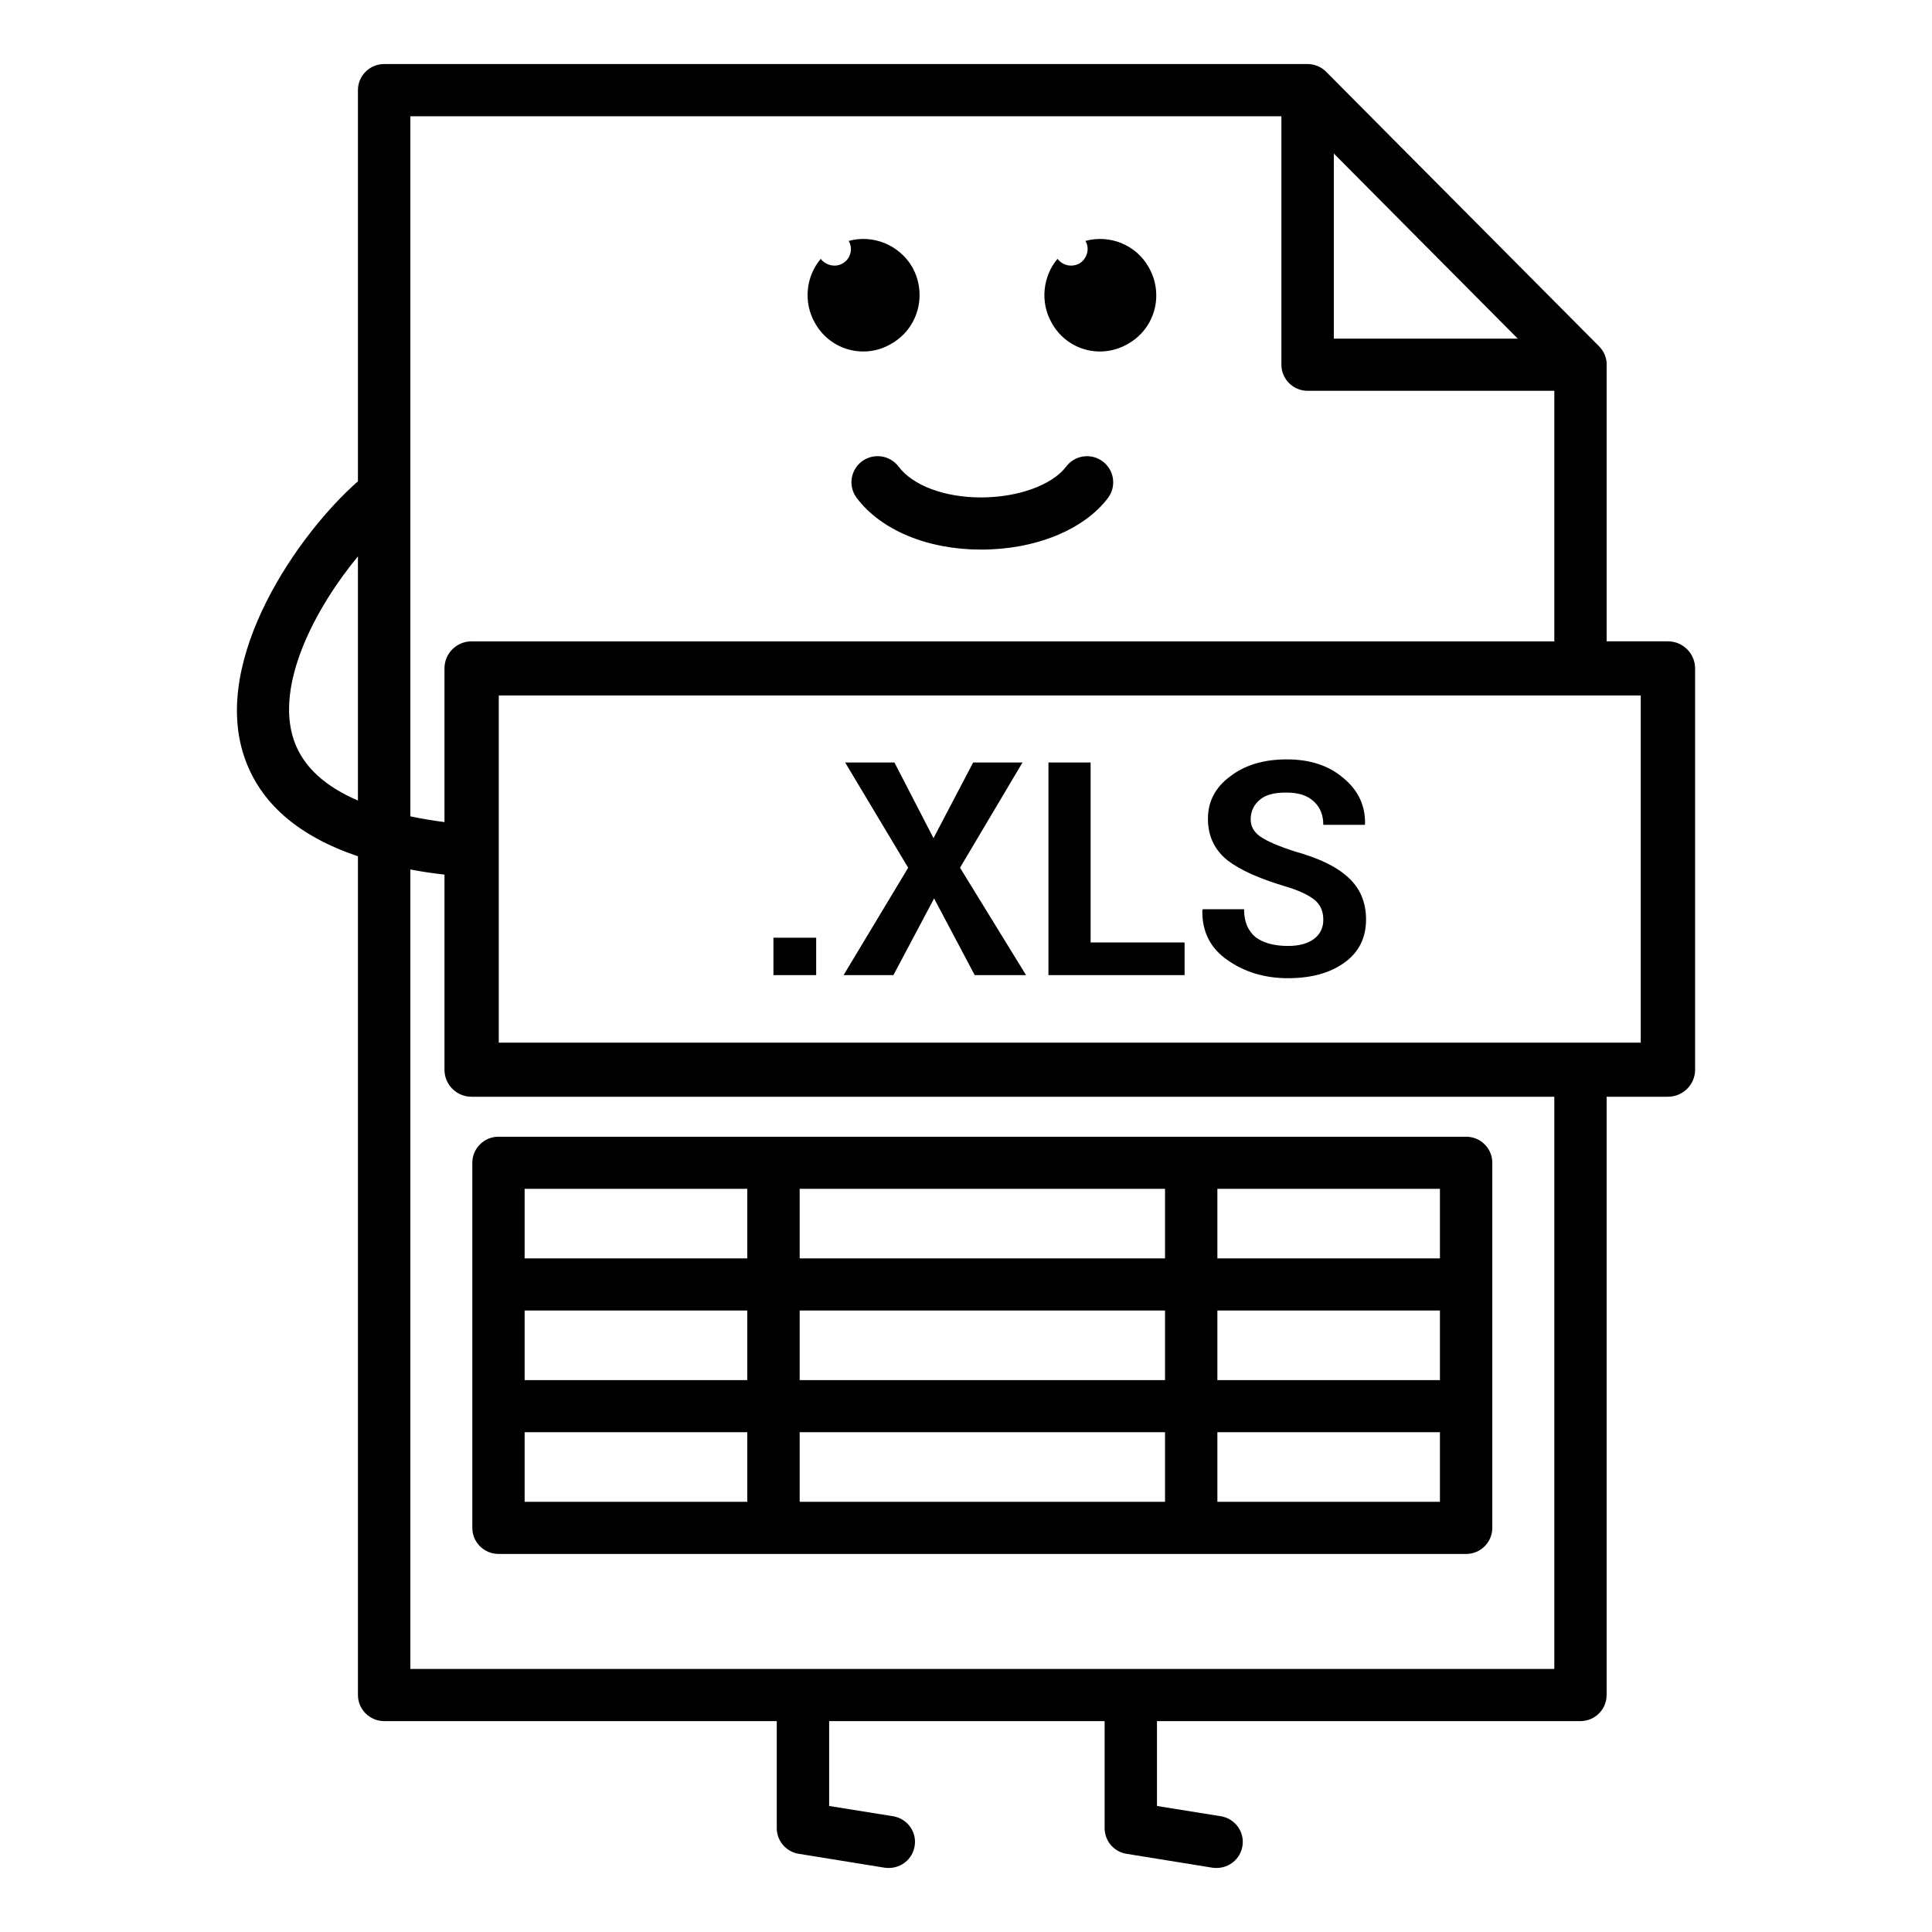
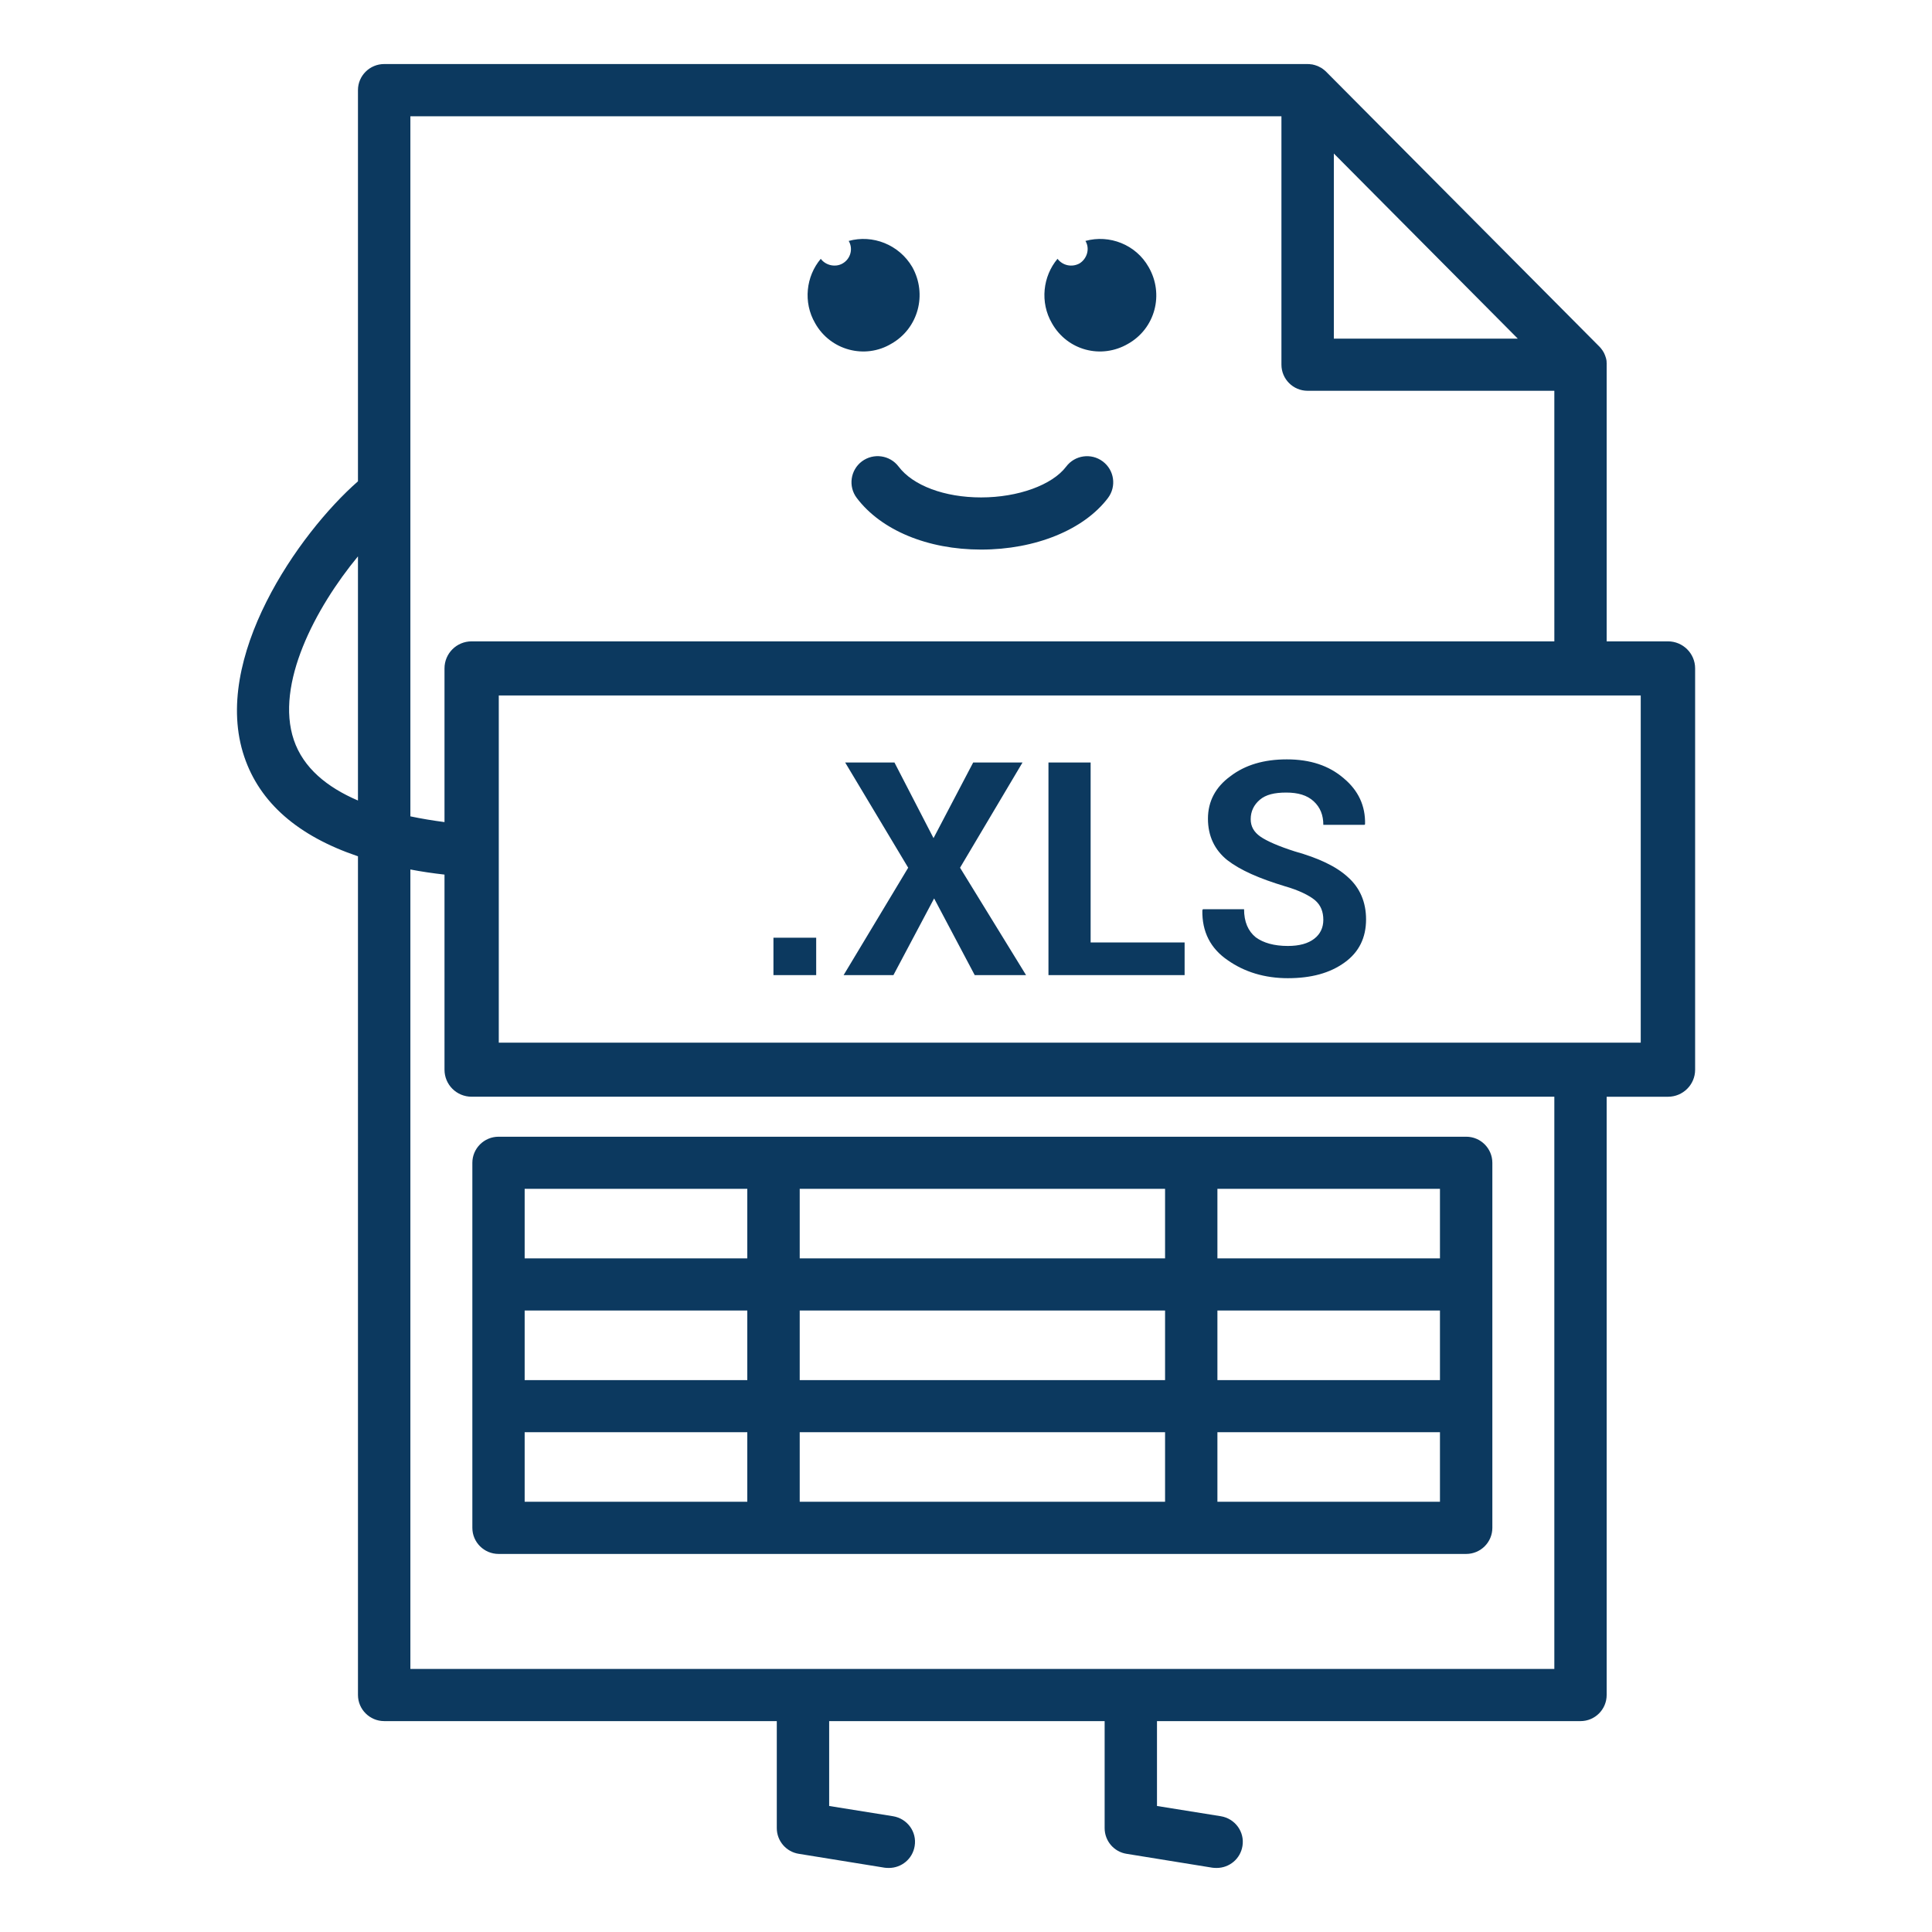
- <svg xmlns="http://www.w3.org/2000/svg" version="1.1" x="0px" y="0px" viewBox="0 0 512 512" style="enable-background:new 0 0 512 512;" xml:space="preserve">
-   <g>
-     <g>
-       <path d="M434.813,184.305H132.18v92.011h302.632V184.305z M350.69,243.787L350.69,243.787c0-2.161-0.661-3.929-2.271-5.276    c-1.51-1.223-4.189-2.584-7.949-3.653c-6.746-2.046-11.721-4.205-15.244-6.922c-3.359-2.713-5.112-6.386-5.112-10.972    c0-4.608,2.034-8.405,5.938-11.243c3.908-3.003,8.889-4.477,14.963-4.477c6.192,0,11.164,1.635,15.08,5.012    c3.896,3.249,5.771,7.322,5.654,12.187l-0.156,0.152H350.69c0-2.59-0.814-4.634-2.552-6.241c-1.754-1.617-4.157-2.314-7.287-2.314    c-3.078,0-5.385,0.535-6.986,1.904c-1.604,1.365-2.42,3.107-2.42,5.15c0,1.894,0.815,3.385,2.557,4.61    c1.737,1.203,4.848,2.569,9.157,3.938c6.199,1.741,10.894,3.919,14,6.768c3.226,2.84,4.859,6.655,4.859,11.241    c0,4.858-1.882,8.681-5.653,11.396c-3.909,2.848-8.908,4.186-15.08,4.186c-6.075,0-11.469-1.624-15.902-4.749    c-4.591-3.107-6.861-7.562-6.75-13.259l0.153-0.278h10.902c0,3.373,1.087,5.813,3.094,7.446c2.022,1.482,4.876,2.296,8.503,2.296    c3.082,0,5.373-0.66,6.986-1.903C349.876,247.571,350.69,245.834,350.69,243.787z M289.023,249.763L289.023,249.763h24.907v8.651    h-36.082v-56.347h11.175V249.763z M247.388,222.115L247.388,222.115l10.511-20.047h13.075l-16.556,27.887l17.492,28.46h-13.605    l-10.758-20.323l-10.784,20.323h-13.202l17.114-28.46l-16.703-27.887h13.063L247.388,222.115z M216.294,258.414h-11.326v-9.904    h11.326V258.414z M259.986,145.646c-14.163,0-26.484-5.123-32.95-13.69c-2.306-3.049-1.675-7.39,1.366-9.684    c3.086-2.294,7.423-1.672,9.729,1.377c3.792,5.038,12.185,8.175,21.855,8.175h0.02c9.801,0,18.834-3.291,22.518-8.146    c2.295-3.078,6.652-3.681,9.694-1.405c3.09,2.294,3.696,6.634,1.413,9.684c-6.373,8.443-19.237,13.69-33.625,13.69    C260.006,145.646,260.006,145.646,259.986,145.646z M117.791,231.781c-3.166-0.362-6.176-0.804-9.043-1.357v211.863h103.856h0.369    h86.499h0.177h0.192h112.066V290.648H124.978c-3.987,0-7.187-3.201-7.187-7.154V231.781z M94.856,212.145v-64.701    c-11.288,13.668-21.983,33.937-16.99,48.667C80.373,203.502,86.654,208.636,94.856,212.145z M353.476,89.747L353.476,89.747h48.75    l-48.75-49.058V89.747z M411.908,103.563h-65.391c-3.82,0-6.93-3.097-6.93-6.922v-65.83h-230.84v99.847v0.152v0.171v85.36    c2.943,0.622,5.973,1.119,9.043,1.521v-40.735c0-3.95,3.2-7.162,7.187-7.162h286.931V103.563z M287.647,63.852    c6.34-1.759,13.362,0.955,16.733,6.902c4.173,7.208,1.753,16.27-5.394,20.334c-7.154,4.206-16.175,1.767-20.216-5.421    c-3.227-5.545-2.408-12.456,1.477-17.074c1.356,1.777,3.771,2.322,5.811,1.233C288.072,68.593,288.888,65.898,287.647,63.852z     M224.909,63.852c6.324-1.759,13.34,0.955,16.835,6.902c4.041,7.208,1.623,16.27-5.523,20.334    c-6.999,4.206-16.173,1.767-20.202-5.421c-3.238-5.545-2.417-12.456,1.489-17.074c1.324,1.777,3.902,2.322,5.78,1.233    C225.435,68.593,226.123,65.898,224.909,63.852z M388.547,411.81h-72.686h-0.186H204.968h-0.172h-72.674    c-3.848,0-6.954-3.105-6.954-6.911v-32.08v-0.152v-0.195v-31.9v-0.164v-0.176v-32.069c0-3.813,3.106-6.922,6.954-6.922h72.674    h0.172h110.708h0.186h72.686c3.832,0,6.93,3.109,6.93,6.922v32.069v0.176v0.164v31.9v0.195v0.152v32.08    C395.477,408.704,392.379,411.81,388.547,411.81z M308.746,333.488v-18.441h-96.824v18.441H308.746z M308.746,365.744v-18.443    h-96.824v18.443H308.746z M308.746,397.988v-18.439h-96.824v18.439H308.746z M322.618,379.549v18.439h58.979v-18.439H322.618z     M322.618,347.301v18.443h58.979v-18.443H322.618z M322.618,315.047v18.441h58.979v-18.441H322.618z M198.034,333.488v-18.441h-59    v18.441H198.034z M198.034,365.744v-18.443h-59v18.443H198.034z M198.034,397.988v-18.439h-59v18.439H198.034z M418.838,456.111    h-112.23v22.493l16.901,2.714c3.792,0.615,6.372,4.147,5.75,7.896c-0.55,3.413-3.475,5.812-6.846,5.812    c-0.341,0-0.726-0.008-1.111-0.064l-22.748-3.681c-3.358-0.523-5.818-3.421-5.818-6.806v-28.364h-73.004v22.493l16.914,2.714    c3.792,0.615,6.372,4.147,5.744,7.896c-0.544,3.413-3.475,5.812-6.836,5.812c-0.353,0-0.742-0.008-1.113-0.064l-22.746-3.681    c-3.367-0.523-5.842-3.421-5.842-6.806v-28.364H101.811c-3.824,0-6.954-3.105-6.954-6.922V226.925    c-15.896-5.375-26.01-14.17-30.129-26.378c-8.814-25.992,14.412-59.221,30.129-72.989V23.874c0-3.807,3.13-6.902,6.954-6.902    h244.707l0.277,0.018l0,0h0.076h0.039h0.209l0.021,0.028h0.076l0.068,0.02h0.021h0.076h0.039h0.037l0.076,0.01h0.02l0.097,0.028    l0,0h0.076l0.048,0.01h0.028l0.076,0.02h0.028l0.06,0.028l0.173,0.038l0.02,0.02h0.076h0.037l0.052,0.018l0.064,0.021l0,0    l0.076,0.038h0.048h0.04l0.068,0.038l0,0l0.085,0.036h0.039l0.113,0.049l0,0l0.088,0.028h0.027l0.068,0.032l0.076,0.018v0.021    l0.076,0.018l0.041,0.038h0.048l0.076,0.038l0,0l0.076,0.038h0.028l0.048,0.038l0.061,0.038l0.076,0.038h0.036l0.036,0.04    l0.08,0.038l0,0l0.076,0.038l0.153,0.076l0,0l0.088,0.038l0.008,0.018l0.068,0.02l0.057,0.038l0,0l0.056,0.068l0.04,0.008    l0.04,0.04l0.076,0.046l0,0l0.085,0.038l0.012,0.03l0.04,0.028l0.063,0.058l0,0l0.076,0.038l0.041,0.05l0.035,0.01l0.057,0.056    l0,0l0.061,0.048l0.036,0.038l0.052,0.04l0.045,0.038l0.067,0.056l0.04,0.018l0.028,0.038l0.068,0.058l0.056,0.058l0.041,0.038    l0.035,0.02l0.041,0.056l72.34,72.77l0,0l0.061,0.058l0.016,0.038l0.041,0.018l0.116,0.136l0.036,0.048v0.018l0.088,0.058l0,0    l0.028,0.076l0.048,0.038h0.021l0.056,0.086v0.01l0.04,0.065l0.036,0.038l0.021,0.02l0.056,0.058v0.018l0.041,0.058l0.04,0.058    l0.016,0.018l0.036,0.056l0.021,0.02l0.04,0.038l0.04,0.078l0,0l0.036,0.078l0.027,0.018l0.028,0.068l0.028,0.028l0.012,0.027    l0.049,0.078l0.02,0.018l0.021,0.04l0.028,0.074l0,0l0.067,0.076v0.04l0.04,0.047l0.017,0.074h0.02l0.04,0.078v0.018l0.017,0.058    l0.021,0.058v0.02l0.035,0.076l0.053,0.02v0.057l0.028,0.058v0.02l0.036,0.056v0.04l0.031,0.066l0.017,0.048v0.02l0.04,0.086    v0.018l0.028,0.066v0.067h0.028l0.02,0.076v0.038l0.036,0.048v0.076h0.021l0.02,0.076v0.04l0.021,0.041l0.02,0.076l0,0    l0.017,0.076l0.02,0.04v0.054l0.021,0.058v0.02l0.02,0.096v0.018v0.066l0.017,0.05l0.02,0.028v0.076v0.048l0.028,0.03v0.083    l0.012,0.02V95.8v0.02v0.134l0.017,0.02l0.02,0.076v0.018v0.058v0.078l0,0v0.189v0.038v0.038v0.086v0.018v0.067v0.068v73.255    h16.252c3.965,0,7.19,3.212,7.19,7.162v106.367c0,3.953-3.226,7.154-7.19,7.154h-16.252v158.541    C425.768,453.006,422.678,456.111,418.838,456.111z" />
-     </g>
-   </g>
+ <svg xmlns="http://www.w3.org/2000/svg" width="1200pt" height="1200pt" version="1.1" viewBox="0 0 1200 1200">
+   <path d="m1019.1 431.96h-709.3v215.65h709.29v-215.65zm-197.16 139.41c0-5.066-1.551-9.207-5.324-12.367-3.539-2.867-9.816-6.055-18.629-8.562-15.812-4.797-27.473-9.855-35.727-16.223-7.871-6.359-11.98-14.969-11.98-25.715 0-10.801 4.766-19.699 13.918-26.352 9.16-7.039 20.832-10.492 35.07-10.492 14.512 0 26.164 3.832 35.344 11.746 9.133 7.613 13.527 17.16 13.25 28.562l-0.367 0.355-25.555 0.004c0-6.07-1.906-10.859-5.981-14.629-4.109-3.789-9.742-5.422-17.078-5.422-7.215 0-12.621 1.254-16.375 4.461-3.758 3.199-5.672 7.281-5.672 12.07 0 4.438 1.91 7.934 5.992 10.805 4.07 2.82 11.363 6.019 21.461 9.23 14.527 4.082 25.531 9.184 32.812 15.863 7.562 6.656 11.387 15.598 11.387 26.348 0 11.387-4.41 20.348-13.25 26.711-9.16 6.676-20.879 9.812-35.344 9.812-14.238 0-26.879-3.805-37.27-11.129-10.762-7.281-16.082-17.723-15.82-31.074l0.359-0.652h25.551c0 7.906 2.547 13.625 7.25 17.453 4.738 3.473 11.43 5.383 19.93 5.383 7.223 0 12.594-1.547 16.375-4.461 3.766-2.856 5.672-6.93 5.672-11.727zm-144.53 14.008h58.375v20.277h-84.566v-132.06h26.191zm-97.582-64.801 24.637-46.984h30.645l-38.805 65.359 40.996 66.703h-31.887l-25.215-47.633-25.273 47.633h-30.941l40.109-66.703-39.148-65.359h30.617zm-72.879 85.074h-26.547v-23.211h26.547zm102.41-264.3c-33.195 0-62.07-12.008-77.227-32.086-5.406-7.144-3.926-17.32 3.203-22.695 7.234-5.375 17.398-3.918 22.801 3.227 8.887 11.809 28.559 19.16 51.223 19.16h0.047c22.973 0 44.141-7.715 52.777-19.094 5.379-7.215 15.59-8.629 22.719-3.293 7.242 5.375 8.664 15.547 3.312 22.695-14.938 19.789-45.086 32.086-78.809 32.086h-0.047zm-333.27 201.88c-7.422-0.848-14.477-1.883-21.195-3.18v496.55h710.53v-355.41h-672.49c-9.344 0-16.844-7.504-16.844-16.766zm-53.754-46.023v-151.64c-26.457 32.035-51.523 79.539-39.82 114.06 5.875 17.324 20.594 29.359 39.82 37.582zm606.14-286.87h114.26l-114.26-114.98zm136.95 32.383h-153.26c-8.953 0-16.242-7.258-16.242-16.223v-154.29h-541.03v434.84c6.898 1.457 14 2.621 21.195 3.566v-95.473c0-9.258 7.5-16.785 16.844-16.785h672.5zm-291.24-93.074c14.859-4.121 31.316 2.238 39.219 16.176 9.781 16.895 4.109 38.133-12.641 47.656-16.766 9.859-37.91 4.141-47.383-12.707-7.562-12.996-5.644-29.195 3.461-40.016 3.18 4.164 8.84 5.441 13.621 2.891 4.719-2.887 6.633-9.203 3.723-14zm-147.04 0c14.82-4.121 31.266 2.238 39.457 16.176 9.473 16.895 3.805 38.133-12.945 47.656-16.402 9.859-37.906 4.141-47.348-12.707-7.59-12.996-5.664-29.195 3.488-40.016 3.102 4.164 9.145 5.441 13.547 2.891 5.035-2.887 6.648-9.203 3.801-14zm383.53 815.53h-600.99c-9.02 0-16.297-7.277-16.297-16.199v-226.72c0-8.938 7.281-16.223 16.297-16.223h601c8.98 0 16.242 7.285 16.242 16.223v226.72c-0.008 8.918-7.269 16.199-16.25 16.199zm-187.03-183.57v-43.223h-226.93v43.223zm0 75.598v-43.227h-226.93v43.227zm0 75.574v-43.215h-226.93v43.215zm32.512-43.219v43.215h138.23v-43.215zm0-75.578v43.227h138.23v-43.227zm0-75.598v43.223h138.23v-43.223zm-292 43.223v-43.223h-138.28v43.223zm0 75.598v-43.227h-138.28v43.227zm0 75.574v-43.215h-138.28v43.215zm517.51 136.23h-263.04v52.719l39.613 6.359c8.887 1.441 14.934 9.719 13.477 18.508-1.289 8-8.145 13.621-16.047 13.621-0.801 0-1.703-0.02-2.606-0.148l-53.316-8.629c-7.871-1.227-13.637-8.02-13.637-15.953v-66.477h-171.1v52.719l39.641 6.359c8.887 1.441 14.934 9.719 13.461 18.508-1.273 8-8.145 13.621-16.023 13.621-0.828 0-1.738-0.02-2.609-0.148l-53.312-8.629c-7.891-1.227-13.691-8.02-13.691-15.953v-66.477h-243.84c-8.961 0-16.297-7.277-16.297-16.223l-0.004-520.93c-37.258-12.598-60.961-33.211-70.613-61.824-20.656-60.918 33.777-138.8 70.613-171.07v-243.01c0-8.922 7.336-16.176 16.297-16.176h573.53l0.648 0.043h0.758l0.051 0.066h0.18l0.16 0.047h0.406l0.18 0.023h0.047l0.227 0.066h0.18l0.113 0.023h0.066l0.18 0.047h0.066l0.141 0.066 0.406 0.09 0.047 0.047h0.266l0.121 0.043 0.148 0.051 0.18 0.09h0.207l0.16 0.09 0.199 0.086h0.09l0.266 0.113 0.207 0.066h0.062l0.16 0.074 0.18 0.043v0.051l0.18 0.043 0.098 0.09h0.113l0.359 0.18h0.066l0.113 0.09 0.145 0.09 0.18 0.09h0.086l0.086 0.094 0.188 0.09 0.539 0.27 0.207 0.09 0.02 0.043 0.16 0.047 0.133 0.09 0.133 0.16 0.094 0.02 0.094 0.094 0.18 0.109 0.199 0.09 0.027 0.07 0.094 0.066 0.148 0.137 0.18 0.09 0.098 0.117 0.082 0.023 0.133 0.133 0.145 0.113 0.086 0.09 0.121 0.094 0.105 0.09 0.156 0.133 0.094 0.043 0.066 0.09 0.16 0.137 0.133 0.137 0.098 0.09 0.082 0.047 0.098 0.133 169.55 170.55 0.145 0.137 0.039 0.09 0.098 0.043 0.273 0.32 0.086 0.113v0.043l0.207 0.137 0.066 0.18 0.113 0.09h0.051l0.133 0.203v0.023l0.094 0.152 0.086 0.09 0.051 0.047 0.133 0.137v0.043l0.098 0.137 0.094 0.137 0.039 0.043 0.086 0.133 0.051 0.047 0.094 0.09 0.094 0.184 0.086 0.184 0.062 0.043 0.066 0.16 0.066 0.066 0.027 0.062 0.113 0.184 0.047 0.043 0.051 0.094 0.066 0.172 0.156 0.18v0.094l0.094 0.109 0.039 0.172h0.047l0.094 0.184v0.043l0.039 0.137 0.051 0.137v0.047l0.082 0.18 0.125 0.047v0.133l0.066 0.137v0.047l0.086 0.133v0.094l0.074 0.156 0.039 0.113v0.047l0.094 0.203v0.043l0.066 0.156v0.156h0.066l0.047 0.18v0.09l0.086 0.113v0.18h0.051l0.047 0.18v0.094l0.051 0.098 0.047 0.18 0.039 0.18 0.047 0.094v0.125l0.051 0.137v0.047l0.047 0.227v0.199l0.039 0.117 0.047 0.066v0.293l0.066 0.07v0.195l0.027 0.047-0.078 0.082v0.359l0.039 0.047 0.047 0.18v173.24h38.09c9.293 0 16.852 7.527 16.852 16.785v249.3c0 9.266-7.562 16.766-16.852 16.766h-38.09v371.58c-0.012 8.949-7.254 16.227-16.254 16.227z" fill="#0c395f" />
</svg>
